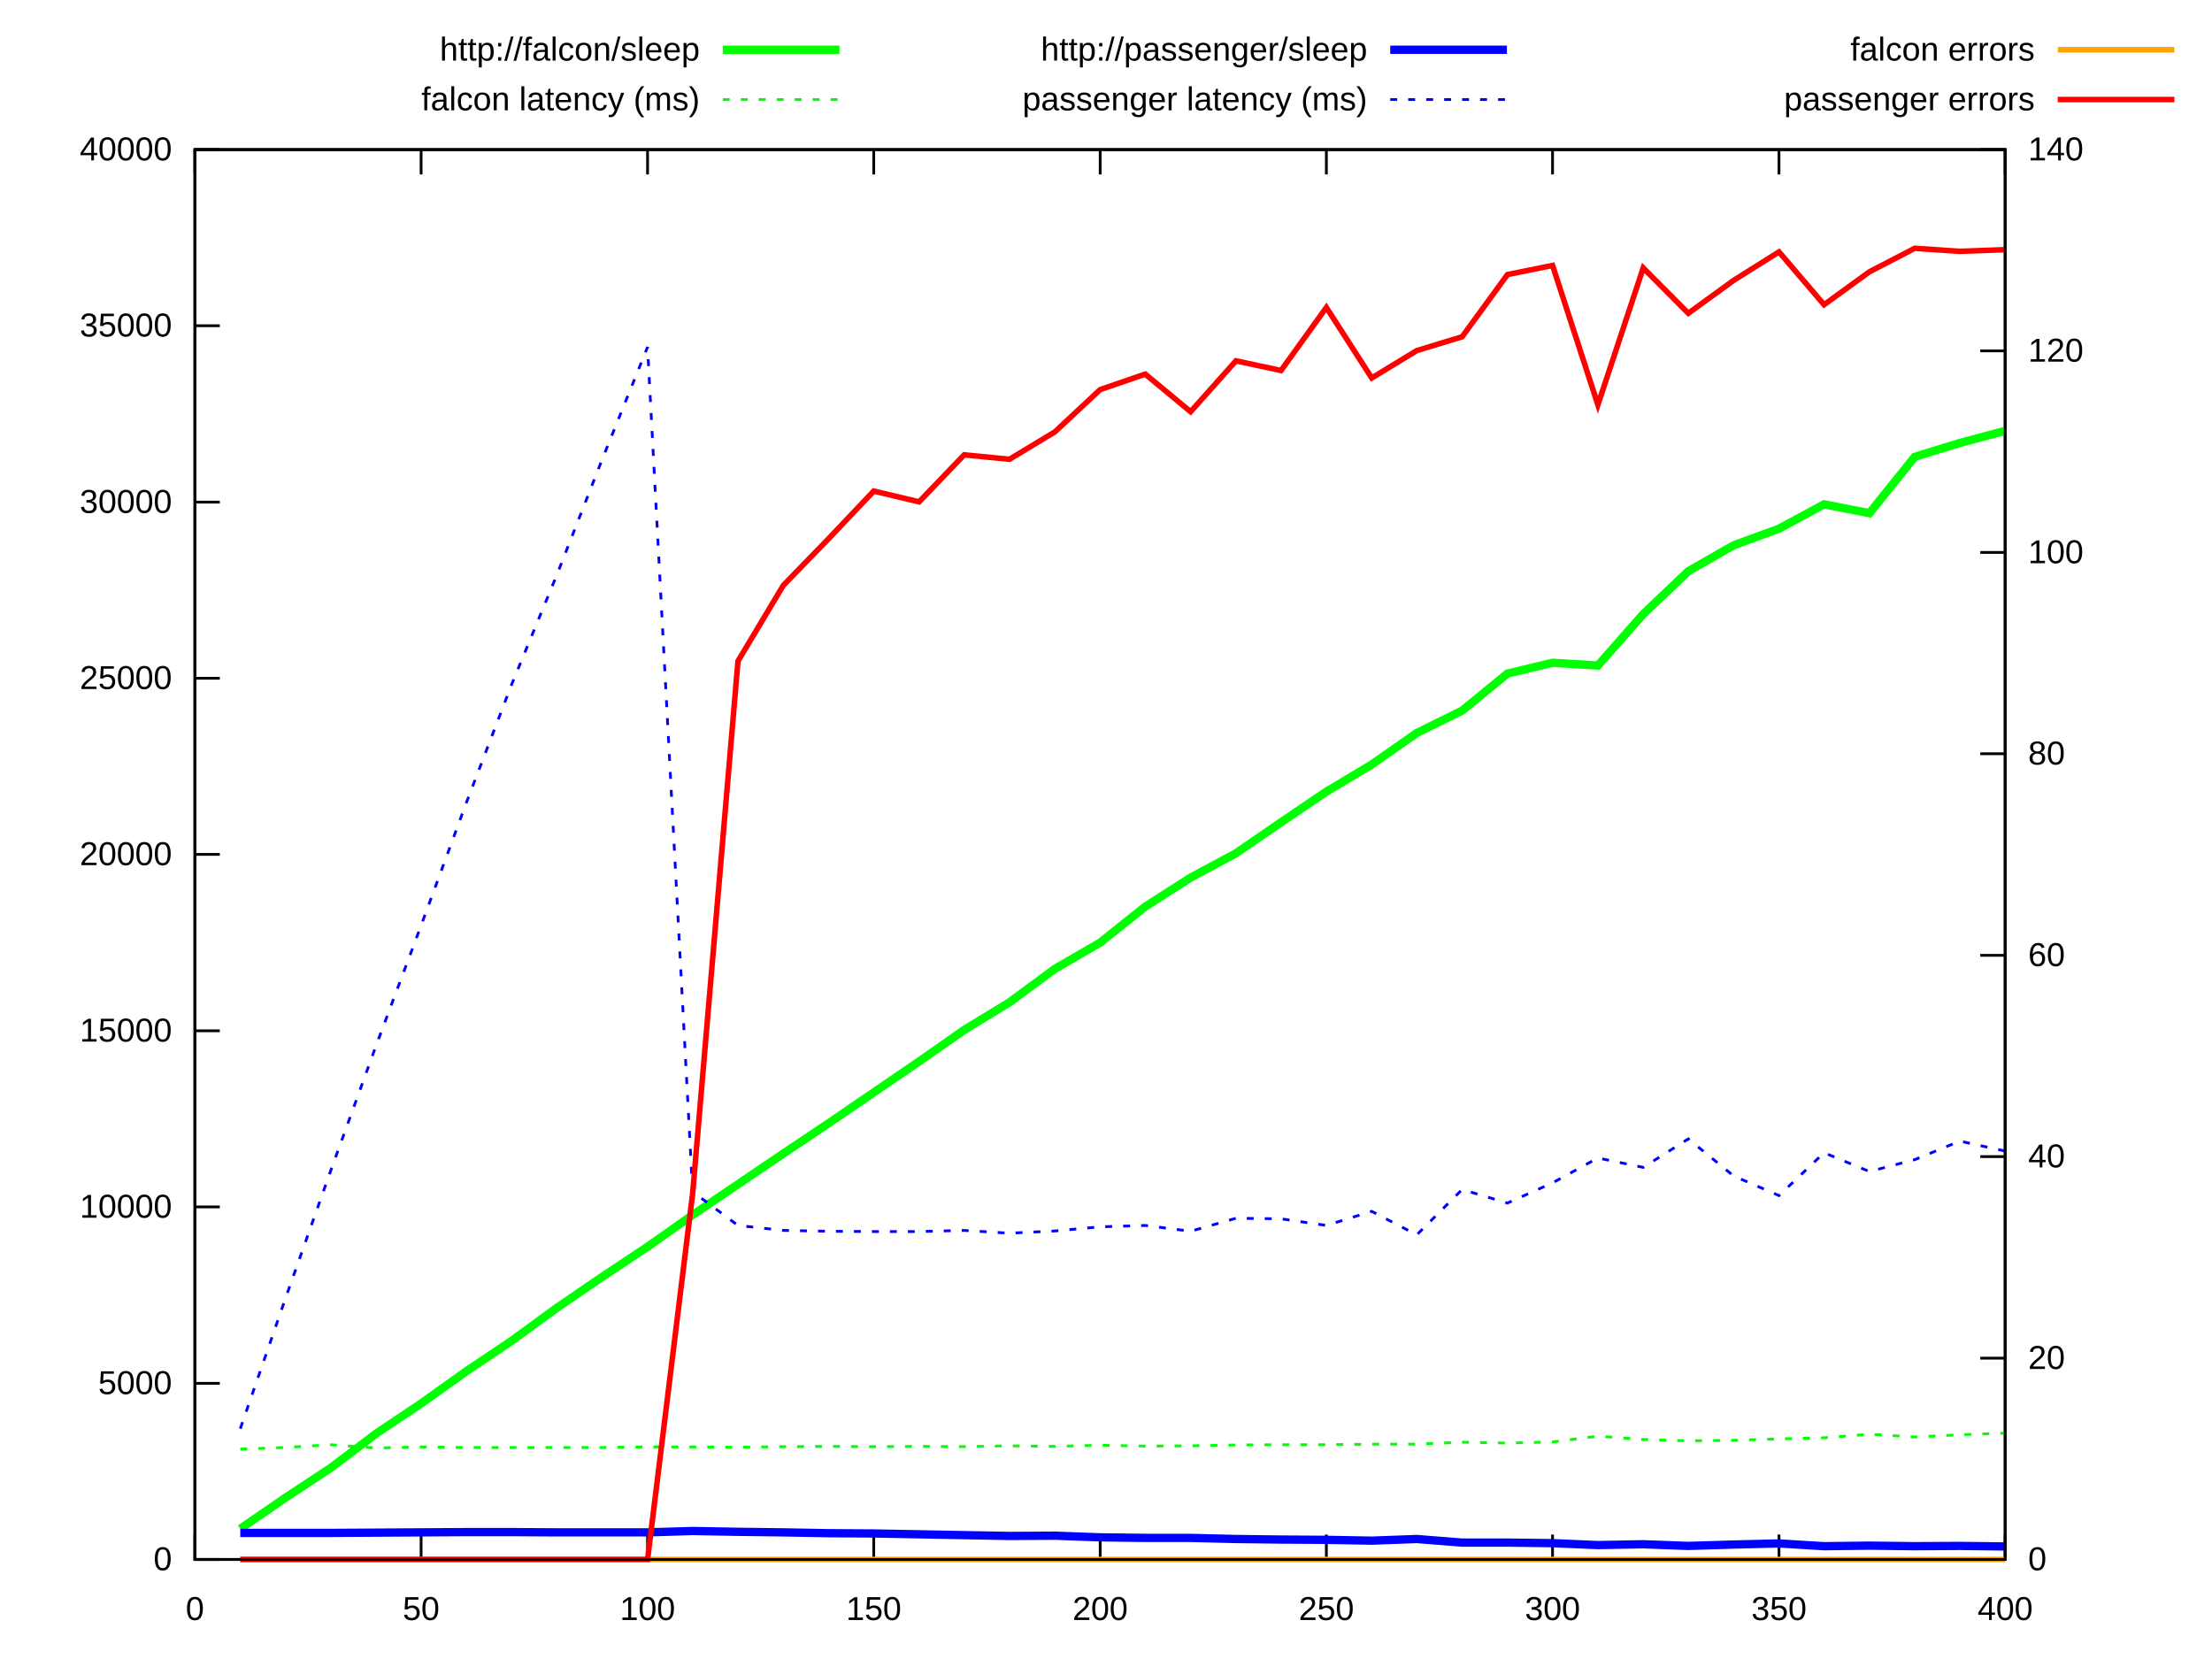
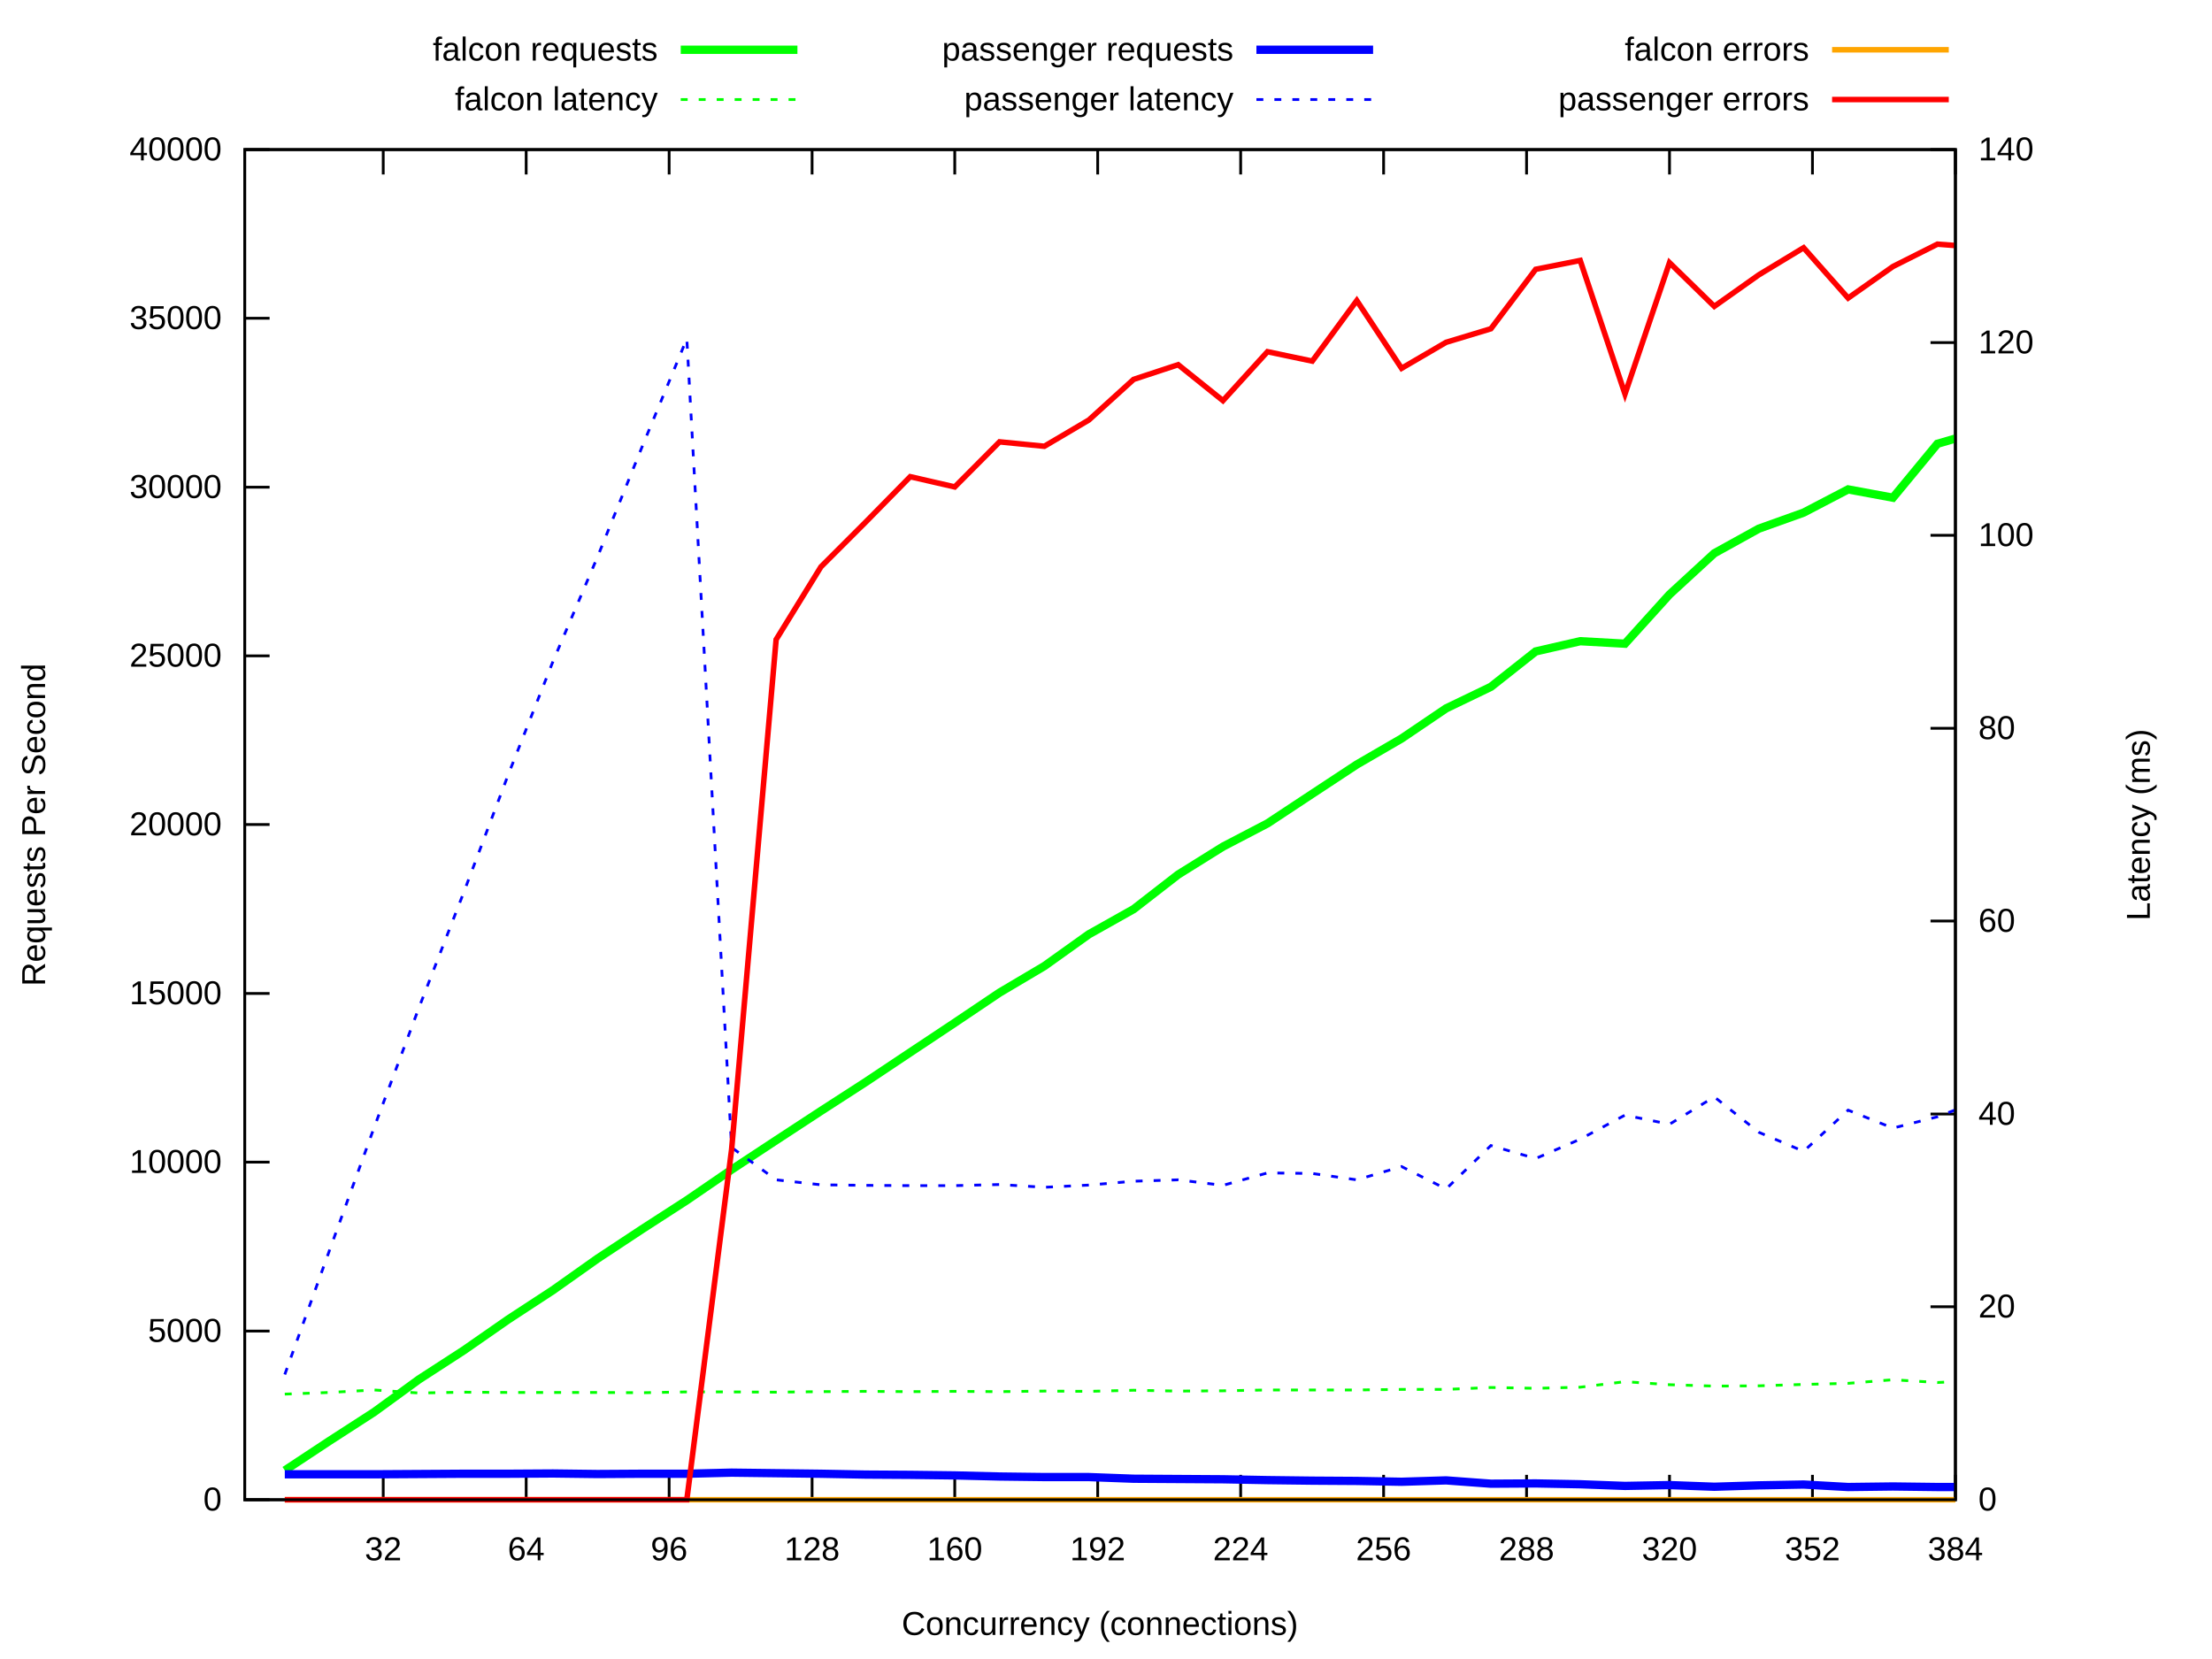
<svg xmlns="http://www.w3.org/2000/svg" xmlns:xlink="http://www.w3.org/1999/xlink" width="800" height="600" viewBox="0 0 800 600">
  <g id="gnuplot_canvas">
    <rect x="0" y="0" width="800" height="600" fill="none" />
    <defs>
      <circle id="gpDot" r="0.5" stroke-width="0.5" stroke="currentColor" />
      <path id="gpPt0" stroke-width="0.222" stroke="currentColor" d="M-1,0 h2 M0,-1 v2" />
      <path id="gpPt1" stroke-width="0.222" stroke="currentColor" d="M-1,-1 L1,1 M1,-1 L-1,1" />
      <path id="gpPt2" stroke-width="0.222" stroke="currentColor" d="M-1,0 L1,0 M0,-1 L0,1 M-1,-1 L1,1 M-1,1 L1,-1" />
      <rect id="gpPt3" stroke-width="0.222" stroke="currentColor" x="-1" y="-1" width="2" height="2" />
      <rect id="gpPt4" stroke-width="0.222" stroke="currentColor" fill="currentColor" x="-1" y="-1" width="2" height="2" />
      <circle id="gpPt5" stroke-width="0.222" stroke="currentColor" cx="0" cy="0" r="1" />
      <use xlink:href="#gpPt5" id="gpPt6" fill="currentColor" stroke="none" />
      <path id="gpPt7" stroke-width="0.222" stroke="currentColor" d="M0,-1.33 L-1.33,0.67 L1.33,0.67 z" />
      <use xlink:href="#gpPt7" id="gpPt8" fill="currentColor" stroke="none" />
      <use xlink:href="#gpPt7" id="gpPt9" stroke="currentColor" transform="rotate(180)" />
      <use xlink:href="#gpPt9" id="gpPt10" fill="currentColor" stroke="none" />
      <use xlink:href="#gpPt3" id="gpPt11" stroke="currentColor" transform="rotate(45)" />
      <use xlink:href="#gpPt11" id="gpPt12" fill="currentColor" stroke="none" />
      <path id="gpPt13" stroke-width="0.222" stroke="currentColor" d="M0,1.330 L1.265,0.411 L0.782,-1.067 L-0.782,-1.076 L-1.265,0.411 z" />
      <use xlink:href="#gpPt13" id="gpPt14" fill="currentColor" stroke="none" />
      <filter id="textbox" filterUnits="objectBoundingBox" x="0" y="0" height="1" width="1">
        <feFlood flood-color="white" flood-opacity="1" result="bgnd" />
        <feComposite in="SourceGraphic" in2="bgnd" operator="atop" />
      </filter>
      <filter id="greybox" filterUnits="objectBoundingBox" x="0" y="0" height="1" width="1">
        <feFlood flood-color="lightgrey" flood-opacity="1" result="grey" />
        <feComposite in="SourceGraphic" in2="grey" operator="atop" />
      </filter>
    </defs>
    <g fill="none" color="white" stroke="currentColor" stroke-width="1.00" stroke-linecap="butt" stroke-linejoin="miter">
</g>
    <g fill="none" color="black" stroke="currentColor" stroke-width="1.00" stroke-linecap="butt" stroke-linejoin="miter">
-       <path stroke="black" d="M70.5,564.0 L79.5,564.0  " />
-       <g transform="translate(62.2,567.9)" stroke="none" fill="black" font-family="Arial" font-size="12.00" text-anchor="end">
+       <path stroke="black" d="M88.5,542.4 L97.5,542.4  " />
+       <g transform="translate(80.2,546.3)" stroke="none" fill="black" font-family="Arial" font-size="12.00" text-anchor="end">
        <text>
          <tspan font-family="Arial"> 0</tspan>
        </text>
      </g>
    </g>
    <g fill="none" color="black" stroke="currentColor" stroke-width="1.00" stroke-linecap="butt" stroke-linejoin="miter">
-       <path stroke="black" d="M70.5,500.3 L79.5,500.3  " />
-       <g transform="translate(62.2,504.2)" stroke="none" fill="black" font-family="Arial" font-size="12.00" text-anchor="end">
+       <path stroke="black" d="M88.5,481.4 L97.5,481.4  " />
+       <g transform="translate(80.2,485.3)" stroke="none" fill="black" font-family="Arial" font-size="12.00" text-anchor="end">
        <text>
          <tspan font-family="Arial"> 5000</tspan>
        </text>
      </g>
    </g>
    <g fill="none" color="black" stroke="currentColor" stroke-width="1.00" stroke-linecap="butt" stroke-linejoin="miter">
-       <path stroke="black" d="M70.5,436.5 L79.5,436.5  " />
-       <g transform="translate(62.2,440.4)" stroke="none" fill="black" font-family="Arial" font-size="12.00" text-anchor="end">
+       <path stroke="black" d="M88.5,420.3 L97.5,420.3  " />
+       <g transform="translate(80.2,424.2)" stroke="none" fill="black" font-family="Arial" font-size="12.00" text-anchor="end">
        <text>
          <tspan font-family="Arial"> 10000</tspan>
        </text>
      </g>
    </g>
    <g fill="none" color="black" stroke="currentColor" stroke-width="1.00" stroke-linecap="butt" stroke-linejoin="miter">
-       <path stroke="black" d="M70.5,372.8 L79.5,372.8  " />
-       <g transform="translate(62.2,376.7)" stroke="none" fill="black" font-family="Arial" font-size="12.00" text-anchor="end">
+       <path stroke="black" d="M88.5,359.3 L97.5,359.3  " />
+       <g transform="translate(80.2,363.2)" stroke="none" fill="black" font-family="Arial" font-size="12.00" text-anchor="end">
        <text>
          <tspan font-family="Arial"> 15000</tspan>
        </text>
      </g>
    </g>
    <g fill="none" color="black" stroke="currentColor" stroke-width="1.00" stroke-linecap="butt" stroke-linejoin="miter">
-       <path stroke="black" d="M70.5,309.0 L79.5,309.0  " />
-       <g transform="translate(62.2,312.9)" stroke="none" fill="black" font-family="Arial" font-size="12.00" text-anchor="end">
+       <path stroke="black" d="M88.5,298.2 L97.5,298.2  " />
+       <g transform="translate(80.2,302.1)" stroke="none" fill="black" font-family="Arial" font-size="12.00" text-anchor="end">
        <text>
          <tspan font-family="Arial"> 20000</tspan>
        </text>
      </g>
    </g>
    <g fill="none" color="black" stroke="currentColor" stroke-width="1.00" stroke-linecap="butt" stroke-linejoin="miter">
-       <path stroke="black" d="M70.5,245.3 L79.5,245.3  " />
-       <g transform="translate(62.2,249.2)" stroke="none" fill="black" font-family="Arial" font-size="12.00" text-anchor="end">
+       <path stroke="black" d="M88.5,237.2 L97.5,237.2  " />
+       <g transform="translate(80.2,241.1)" stroke="none" fill="black" font-family="Arial" font-size="12.00" text-anchor="end">
        <text>
          <tspan font-family="Arial"> 25000</tspan>
        </text>
      </g>
    </g>
    <g fill="none" color="black" stroke="currentColor" stroke-width="1.00" stroke-linecap="butt" stroke-linejoin="miter">
-       <path stroke="black" d="M70.5,181.6 L79.5,181.6  " />
-       <g transform="translate(62.2,185.5)" stroke="none" fill="black" font-family="Arial" font-size="12.00" text-anchor="end">
+       <path stroke="black" d="M88.5,176.2 L97.5,176.2  " />
+       <g transform="translate(80.2,180.1)" stroke="none" fill="black" font-family="Arial" font-size="12.00" text-anchor="end">
        <text>
          <tspan font-family="Arial"> 30000</tspan>
        </text>
      </g>
    </g>
    <g fill="none" color="black" stroke="currentColor" stroke-width="1.00" stroke-linecap="butt" stroke-linejoin="miter">
-       <path stroke="black" d="M70.5,117.8 L79.5,117.8  " />
-       <g transform="translate(62.2,121.7)" stroke="none" fill="black" font-family="Arial" font-size="12.00" text-anchor="end">
+       <path stroke="black" d="M88.5,115.1 L97.5,115.1  " />
+       <g transform="translate(80.2,119.0)" stroke="none" fill="black" font-family="Arial" font-size="12.00" text-anchor="end">
        <text>
          <tspan font-family="Arial"> 35000</tspan>
        </text>
      </g>
    </g>
    <g fill="none" color="black" stroke="currentColor" stroke-width="1.00" stroke-linecap="butt" stroke-linejoin="miter">
-       <path stroke="black" d="M70.5,54.1 L79.5,54.1  " />
-       <g transform="translate(62.2,58.0)" stroke="none" fill="black" font-family="Arial" font-size="12.00" text-anchor="end">
+       <path stroke="black" d="M88.5,54.1 L97.5,54.1  " />
+       <g transform="translate(80.2,58.0)" stroke="none" fill="black" font-family="Arial" font-size="12.00" text-anchor="end">
        <text>
          <tspan font-family="Arial"> 40000</tspan>
        </text>
      </g>
    </g>
    <g fill="none" color="black" stroke="currentColor" stroke-width="1.00" stroke-linecap="butt" stroke-linejoin="miter">
-       <path stroke="black" d="M70.5,564.0 L70.5,555.0 M70.5,54.1 L70.5,63.1  " />
-       <g transform="translate(70.5,585.9)" stroke="none" fill="black" font-family="Arial" font-size="12.00" text-anchor="middle">
+       <path stroke="black" d="M138.6,542.4 L138.6,533.4 M138.6,54.1 L138.6,63.1  " />
+       <g transform="translate(138.6,564.3)" stroke="none" fill="black" font-family="Arial" font-size="12.00" text-anchor="middle">
+         <text>
+           <tspan font-family="Arial"> 32</tspan>
+         </text>
+       </g>
+     </g>
+     <g fill="none" color="black" stroke="currentColor" stroke-width="1.00" stroke-linecap="butt" stroke-linejoin="miter">
+       <path stroke="black" d="M190.3,542.4 L190.3,533.4 M190.3,54.1 L190.3,63.1  " />
+       <g transform="translate(190.3,564.3)" stroke="none" fill="black" font-family="Arial" font-size="12.00" text-anchor="middle">
+         <text>
+           <tspan font-family="Arial"> 64</tspan>
+         </text>
+       </g>
+     </g>
+     <g fill="none" color="black" stroke="currentColor" stroke-width="1.00" stroke-linecap="butt" stroke-linejoin="miter">
+       <path stroke="black" d="M242.0,542.4 L242.0,533.4 M242.0,54.1 L242.0,63.1  " />
+       <g transform="translate(242.0,564.3)" stroke="none" fill="black" font-family="Arial" font-size="12.00" text-anchor="middle">
+         <text>
+           <tspan font-family="Arial"> 96</tspan>
+         </text>
+       </g>
+     </g>
+     <g fill="none" color="black" stroke="currentColor" stroke-width="1.00" stroke-linecap="butt" stroke-linejoin="miter">
+       <path stroke="black" d="M293.7,542.4 L293.7,533.4 M293.7,54.1 L293.7,63.1  " />
+       <g transform="translate(293.7,564.3)" stroke="none" fill="black" font-family="Arial" font-size="12.00" text-anchor="middle">
+         <text>
+           <tspan font-family="Arial"> 128</tspan>
+         </text>
+       </g>
+     </g>
+     <g fill="none" color="black" stroke="currentColor" stroke-width="1.00" stroke-linecap="butt" stroke-linejoin="miter">
+       <path stroke="black" d="M345.3,542.4 L345.3,533.4 M345.3,54.1 L345.3,63.1  " />
+       <g transform="translate(345.3,564.3)" stroke="none" fill="black" font-family="Arial" font-size="12.00" text-anchor="middle">
+         <text>
+           <tspan font-family="Arial"> 160</tspan>
+         </text>
+       </g>
+     </g>
+     <g fill="none" color="black" stroke="currentColor" stroke-width="1.00" stroke-linecap="butt" stroke-linejoin="miter">
+       <path stroke="black" d="M397.0,542.4 L397.0,533.4 M397.0,54.1 L397.0,63.1  " />
+       <g transform="translate(397.0,564.3)" stroke="none" fill="black" font-family="Arial" font-size="12.00" text-anchor="middle">
+         <text>
+           <tspan font-family="Arial"> 192</tspan>
+         </text>
+       </g>
+     </g>
+     <g fill="none" color="black" stroke="currentColor" stroke-width="1.00" stroke-linecap="butt" stroke-linejoin="miter">
+       <path stroke="black" d="M448.7,542.4 L448.7,533.4 M448.7,54.1 L448.7,63.1  " />
+       <g transform="translate(448.7,564.3)" stroke="none" fill="black" font-family="Arial" font-size="12.00" text-anchor="middle">
+         <text>
+           <tspan font-family="Arial"> 224</tspan>
+         </text>
+       </g>
+     </g>
+     <g fill="none" color="black" stroke="currentColor" stroke-width="1.00" stroke-linecap="butt" stroke-linejoin="miter">
+       <path stroke="black" d="M500.4,542.4 L500.4,533.4 M500.4,54.1 L500.4,63.1  " />
+       <g transform="translate(500.4,564.3)" stroke="none" fill="black" font-family="Arial" font-size="12.00" text-anchor="middle">
+         <text>
+           <tspan font-family="Arial"> 256</tspan>
+         </text>
+       </g>
+     </g>
+     <g fill="none" color="black" stroke="currentColor" stroke-width="1.00" stroke-linecap="butt" stroke-linejoin="miter">
+       <path stroke="black" d="M552.1,542.4 L552.1,533.4 M552.1,54.1 L552.1,63.1  " />
+       <g transform="translate(552.1,564.3)" stroke="none" fill="black" font-family="Arial" font-size="12.00" text-anchor="middle">
+         <text>
+           <tspan font-family="Arial"> 288</tspan>
+         </text>
+       </g>
+     </g>
+     <g fill="none" color="black" stroke="currentColor" stroke-width="1.00" stroke-linecap="butt" stroke-linejoin="miter">
+       <path stroke="black" d="M603.8,542.4 L603.8,533.4 M603.8,54.1 L603.8,63.1  " />
+       <g transform="translate(603.8,564.3)" stroke="none" fill="black" font-family="Arial" font-size="12.00" text-anchor="middle">
+         <text>
+           <tspan font-family="Arial"> 320</tspan>
+         </text>
+       </g>
+     </g>
+     <g fill="none" color="black" stroke="currentColor" stroke-width="1.00" stroke-linecap="butt" stroke-linejoin="miter">
+       <path stroke="black" d="M655.5,542.4 L655.5,533.4 M655.5,54.1 L655.5,63.1  " />
+       <g transform="translate(655.5,564.3)" stroke="none" fill="black" font-family="Arial" font-size="12.00" text-anchor="middle">
+         <text>
+           <tspan font-family="Arial"> 352</tspan>
+         </text>
+       </g>
+     </g>
+     <g fill="none" color="black" stroke="currentColor" stroke-width="1.00" stroke-linecap="butt" stroke-linejoin="miter">
+       <path stroke="black" d="M707.2,542.4 L707.2,533.4 M707.2,54.1 L707.2,63.1  " />
+       <g transform="translate(707.2,564.3)" stroke="none" fill="black" font-family="Arial" font-size="12.00" text-anchor="middle">
+         <text>
+           <tspan font-family="Arial"> 384</tspan>
+         </text>
+       </g>
+     </g>
+     <g fill="none" color="black" stroke="currentColor" stroke-width="1.00" stroke-linecap="butt" stroke-linejoin="miter">
+       <path stroke="black" d="M707.2,542.4 L698.2,542.4  " />
+       <g transform="translate(715.5,546.3)" stroke="none" fill="black" font-family="Arial" font-size="12.00" text-anchor="start">
        <text>
          <tspan font-family="Arial"> 0</tspan>
        </text>
      </g>
    </g>
    <g fill="none" color="black" stroke="currentColor" stroke-width="1.00" stroke-linecap="butt" stroke-linejoin="miter">
-       <path stroke="black" d="M152.3,564.0 L152.3,555.0 M152.3,54.1 L152.3,63.1  " />
-       <g transform="translate(152.3,585.9)" stroke="none" fill="black" font-family="Arial" font-size="12.00" text-anchor="middle">
-         <text>
-           <tspan font-family="Arial"> 50</tspan>
-         </text>
-       </g>
-     </g>
-     <g fill="none" color="black" stroke="currentColor" stroke-width="1.00" stroke-linecap="butt" stroke-linejoin="miter">
-       <path stroke="black" d="M234.2,564.0 L234.2,555.0 M234.2,54.1 L234.2,63.1  " />
-       <g transform="translate(234.2,585.9)" stroke="none" fill="black" font-family="Arial" font-size="12.00" text-anchor="middle">
+       <path stroke="black" d="M707.2,472.6 L698.2,472.6  " />
+       <g transform="translate(715.5,476.5)" stroke="none" fill="black" font-family="Arial" font-size="12.00" text-anchor="start">
+         <text>
+           <tspan font-family="Arial"> 20</tspan>
+         </text>
+       </g>
+     </g>
+     <g fill="none" color="black" stroke="currentColor" stroke-width="1.00" stroke-linecap="butt" stroke-linejoin="miter">
+       <path stroke="black" d="M707.2,402.9 L698.2,402.9  " />
+       <g transform="translate(715.5,406.8)" stroke="none" fill="black" font-family="Arial" font-size="12.00" text-anchor="start">
+         <text>
+           <tspan font-family="Arial"> 40</tspan>
+         </text>
+       </g>
+     </g>
+     <g fill="none" color="black" stroke="currentColor" stroke-width="1.00" stroke-linecap="butt" stroke-linejoin="miter">
+       <path stroke="black" d="M707.2,333.1 L698.2,333.1  " />
+       <g transform="translate(715.5,337.0)" stroke="none" fill="black" font-family="Arial" font-size="12.00" text-anchor="start">
+         <text>
+           <tspan font-family="Arial"> 60</tspan>
+         </text>
+       </g>
+     </g>
+     <g fill="none" color="black" stroke="currentColor" stroke-width="1.00" stroke-linecap="butt" stroke-linejoin="miter">
+       <path stroke="black" d="M707.2,263.4 L698.2,263.4  " />
+       <g transform="translate(715.5,267.3)" stroke="none" fill="black" font-family="Arial" font-size="12.00" text-anchor="start">
+         <text>
+           <tspan font-family="Arial"> 80</tspan>
+         </text>
+       </g>
+     </g>
+     <g fill="none" color="black" stroke="currentColor" stroke-width="1.00" stroke-linecap="butt" stroke-linejoin="miter">
+       <path stroke="black" d="M707.2,193.6 L698.2,193.6  " />
+       <g transform="translate(715.5,197.5)" stroke="none" fill="black" font-family="Arial" font-size="12.00" text-anchor="start">
        <text>
          <tspan font-family="Arial"> 100</tspan>
        </text>
      </g>
    </g>
    <g fill="none" color="black" stroke="currentColor" stroke-width="1.00" stroke-linecap="butt" stroke-linejoin="miter">
-       <path stroke="black" d="M316.0,564.0 L316.0,555.0 M316.0,54.1 L316.0,63.1  " />
-       <g transform="translate(316.0,585.9)" stroke="none" fill="black" font-family="Arial" font-size="12.00" text-anchor="middle">
-         <text>
-           <tspan font-family="Arial"> 150</tspan>
-         </text>
-       </g>
-     </g>
-     <g fill="none" color="black" stroke="currentColor" stroke-width="1.00" stroke-linecap="butt" stroke-linejoin="miter">
-       <path stroke="black" d="M397.9,564.0 L397.9,555.0 M397.9,54.1 L397.9,63.1  " />
-       <g transform="translate(397.9,585.9)" stroke="none" fill="black" font-family="Arial" font-size="12.00" text-anchor="middle">
-         <text>
-           <tspan font-family="Arial"> 200</tspan>
-         </text>
-       </g>
-     </g>
-     <g fill="none" color="black" stroke="currentColor" stroke-width="1.00" stroke-linecap="butt" stroke-linejoin="miter">
-       <path stroke="black" d="M479.7,564.0 L479.7,555.0 M479.7,54.1 L479.7,63.1  " />
-       <g transform="translate(479.7,585.9)" stroke="none" fill="black" font-family="Arial" font-size="12.00" text-anchor="middle">
-         <text>
-           <tspan font-family="Arial"> 250</tspan>
-         </text>
-       </g>
-     </g>
-     <g fill="none" color="black" stroke="currentColor" stroke-width="1.00" stroke-linecap="butt" stroke-linejoin="miter">
-       <path stroke="black" d="M561.5,564.0 L561.5,555.0 M561.5,54.1 L561.5,63.1  " />
-       <g transform="translate(561.5,585.9)" stroke="none" fill="black" font-family="Arial" font-size="12.00" text-anchor="middle">
-         <text>
-           <tspan font-family="Arial"> 300</tspan>
-         </text>
-       </g>
-     </g>
-     <g fill="none" color="black" stroke="currentColor" stroke-width="1.00" stroke-linecap="butt" stroke-linejoin="miter">
-       <path stroke="black" d="M643.4,564.0 L643.4,555.0 M643.4,54.1 L643.4,63.1  " />
-       <g transform="translate(643.4,585.9)" stroke="none" fill="black" font-family="Arial" font-size="12.00" text-anchor="middle">
-         <text>
-           <tspan font-family="Arial"> 350</tspan>
-         </text>
-       </g>
-     </g>
-     <g fill="none" color="black" stroke="currentColor" stroke-width="1.00" stroke-linecap="butt" stroke-linejoin="miter">
-       <path stroke="black" d="M725.2,564.0 L725.2,555.0 M725.2,54.1 L725.2,63.1  " />
-       <g transform="translate(725.2,585.9)" stroke="none" fill="black" font-family="Arial" font-size="12.00" text-anchor="middle">
-         <text>
-           <tspan font-family="Arial"> 400</tspan>
-         </text>
-       </g>
-     </g>
-     <g fill="none" color="black" stroke="currentColor" stroke-width="1.00" stroke-linecap="butt" stroke-linejoin="miter">
-       <path stroke="black" d="M725.2,564.0 L716.2,564.0  " />
-       <g transform="translate(733.5,567.9)" stroke="none" fill="black" font-family="Arial" font-size="12.00" text-anchor="start">
-         <text>
-           <tspan font-family="Arial"> 0</tspan>
-         </text>
-       </g>
-     </g>
-     <g fill="none" color="black" stroke="currentColor" stroke-width="1.00" stroke-linecap="butt" stroke-linejoin="miter">
-       <path stroke="black" d="M725.2,491.2 L716.2,491.2  " />
-       <g transform="translate(733.5,495.1)" stroke="none" fill="black" font-family="Arial" font-size="12.00" text-anchor="start">
-         <text>
-           <tspan font-family="Arial"> 20</tspan>
-         </text>
-       </g>
-     </g>
-     <g fill="none" color="black" stroke="currentColor" stroke-width="1.00" stroke-linecap="butt" stroke-linejoin="miter">
-       <path stroke="black" d="M725.2,418.3 L716.2,418.3  " />
-       <g transform="translate(733.5,422.2)" stroke="none" fill="black" font-family="Arial" font-size="12.00" text-anchor="start">
-         <text>
-           <tspan font-family="Arial"> 40</tspan>
-         </text>
-       </g>
-     </g>
-     <g fill="none" color="black" stroke="currentColor" stroke-width="1.00" stroke-linecap="butt" stroke-linejoin="miter">
-       <path stroke="black" d="M725.2,345.5 L716.2,345.5  " />
-       <g transform="translate(733.5,349.4)" stroke="none" fill="black" font-family="Arial" font-size="12.00" text-anchor="start">
-         <text>
-           <tspan font-family="Arial"> 60</tspan>
-         </text>
-       </g>
-     </g>
-     <g fill="none" color="black" stroke="currentColor" stroke-width="1.00" stroke-linecap="butt" stroke-linejoin="miter">
-       <path stroke="black" d="M725.2,272.6 L716.2,272.6  " />
-       <g transform="translate(733.5,276.5)" stroke="none" fill="black" font-family="Arial" font-size="12.00" text-anchor="start">
-         <text>
-           <tspan font-family="Arial"> 80</tspan>
-         </text>
-       </g>
-     </g>
-     <g fill="none" color="black" stroke="currentColor" stroke-width="1.00" stroke-linecap="butt" stroke-linejoin="miter">
-       <path stroke="black" d="M725.2,199.8 L716.2,199.8  " />
-       <g transform="translate(733.5,203.7)" stroke="none" fill="black" font-family="Arial" font-size="12.00" text-anchor="start">
-         <text>
-           <tspan font-family="Arial"> 100</tspan>
-         </text>
-       </g>
-     </g>
-     <g fill="none" color="black" stroke="currentColor" stroke-width="1.00" stroke-linecap="butt" stroke-linejoin="miter">
-       <path stroke="black" d="M725.2,126.9 L716.2,126.9  " />
-       <g transform="translate(733.5,130.8)" stroke="none" fill="black" font-family="Arial" font-size="12.00" text-anchor="start">
+       <path stroke="black" d="M707.2,123.9 L698.2,123.9  " />
+       <g transform="translate(715.5,127.8)" stroke="none" fill="black" font-family="Arial" font-size="12.00" text-anchor="start">
        <text>
          <tspan font-family="Arial"> 120</tspan>
        </text>
      </g>
    </g>
    <g fill="none" color="black" stroke="currentColor" stroke-width="1.00" stroke-linecap="butt" stroke-linejoin="miter">
-       <path stroke="black" d="M725.2,54.1 L716.2,54.1  " />
-       <g transform="translate(733.5,58.0)" stroke="none" fill="black" font-family="Arial" font-size="12.00" text-anchor="start">
+       <path stroke="black" d="M707.2,54.1 L698.2,54.1  " />
+       <g transform="translate(715.5,58.0)" stroke="none" fill="black" font-family="Arial" font-size="12.00" text-anchor="start">
        <text>
          <tspan font-family="Arial"> 140</tspan>
        </text>
      </g>
    </g>
    <g fill="none" color="black" stroke="currentColor" stroke-width="1.00" stroke-linecap="butt" stroke-linejoin="miter">
</g>
    <g fill="none" color="black" stroke="currentColor" stroke-width="1.00" stroke-linecap="butt" stroke-linejoin="miter">
-       <path stroke="black" d="M70.5,54.1 L70.5,564.0 L725.2,564.0 L725.2,54.1 L70.5,54.1 Z  " />
+       <path stroke="black" d="M88.5,54.1 L88.5,542.4 L707.2,542.4 L707.2,54.1 L88.5,54.1 Z  " />
+     </g>
+     <g fill="none" color="black" stroke="currentColor" stroke-width="1.00" stroke-linecap="butt" stroke-linejoin="miter">
+       <g transform="translate(16.3,298.3) rotate(270)" stroke="none" fill="black" font-family="Arial" font-size="12.00" text-anchor="middle">
+         <text>
+           <tspan font-family="Arial">Requests Per Second</tspan>
+         </text>
+       </g>
+     </g>
+     <g fill="none" color="black" stroke="currentColor" stroke-width="1.00" stroke-linecap="butt" stroke-linejoin="miter">
+       <g transform="translate(777.5,298.3) rotate(270)" stroke="none" fill="black" font-family="Arial" font-size="12.00" text-anchor="middle">
+         <text>
+           <tspan font-family="Arial">Latency (ms)</tspan>
+         </text>
+       </g>
+     </g>
+     <g fill="none" color="black" stroke="currentColor" stroke-width="1.00" stroke-linecap="butt" stroke-linejoin="miter">
+       <g transform="translate(397.8,591.3)" stroke="none" fill="black" font-family="Arial" font-size="12.00" text-anchor="middle">
+         <text>
+           <tspan font-family="Arial">Concurrency (connections)</tspan>
+         </text>
+       </g>
    </g>
    <g fill="none" color="black" stroke="currentColor" stroke-width="1.00" stroke-linecap="butt" stroke-linejoin="miter">
</g>
    <g id="gnuplot_plot_1">
-       <g fill="none" color="white" stroke="black" stroke-width="3.00" stroke-linecap="butt" stroke-linejoin="miter">
+       <g fill="none" color="white" stroke="currentColor" stroke-width="3.00" stroke-linecap="butt" stroke-linejoin="miter">
</g>
      <g fill="none" color="black" stroke="currentColor" stroke-width="3.00" stroke-linecap="butt" stroke-linejoin="miter">
-         <g transform="translate(253.1,21.9)" stroke="none" fill="black" font-family="Arial" font-size="12.00" text-anchor="end">
-           <text>
-             <tspan font-family="Arial">http://falcon/sleep</tspan>
+         <g transform="translate(237.9,21.9)" stroke="none" fill="black" font-family="Arial" font-size="12.00" text-anchor="end">
+           <text>
+             <tspan font-family="Arial">falcon requests</tspan>
          </text>
        </g>
      </g>
      <g fill="none" color="black" stroke="currentColor" stroke-width="3.00" stroke-linecap="butt" stroke-linejoin="miter">
-         <path stroke="rgb(  0, 255,   0)" d="M261.4,18.0 L303.6,18.0 M86.9,552.9 L103.2,541.7 L119.6,530.9 L136.0,518.5 L152.3,507.6 L168.7,495.9   L185.1,484.9 L201.4,473.0 L217.8,461.8 L234.2,450.9 L250.5,439.4 L266.9,428.3 L283.3,417.2 L299.6,406.3   L316.0,395.1 L332.4,383.9 L348.7,372.5 L365.1,362.5 L381.5,350.4 L397.9,340.9 L414.2,327.9 L430.6,317.4   L447.0,308.6 L463.3,297.4 L479.7,286.3 L496.1,276.5 L512.4,265.1 L528.8,257.0 L545.2,243.6 L561.5,239.7   L577.9,240.7 L594.3,222.1 L610.6,206.6 L627.0,197.2 L643.4,191.2 L659.7,182.4 L676.1,185.6 L692.5,165.2   L708.8,160.2 L725.2,155.8  " />
+         <path stroke="rgb(  0, 255,   0)" d="M246.2,18.0 L288.4,18.0 M103.0,531.8 L119.2,521.1 L135.3,510.7 L151.5,498.9 L167.7,488.4 L183.8,477.2   L200.0,466.6 L216.1,455.2 L232.3,444.5 L248.4,434.1 L264.6,423.0 L280.7,412.4 L296.9,401.8 L313.0,391.4   L329.2,380.6 L345.3,369.9 L361.5,359.0 L377.7,349.4 L393.8,337.9 L410.0,328.8 L426.1,316.3 L442.3,306.2   L458.4,297.8 L474.6,287.1 L490.7,276.5 L506.9,267.1 L523.0,256.2 L539.2,248.4 L555.4,235.6 L571.5,231.9   L587.7,232.8 L603.8,215.0 L620.0,200.1 L636.1,191.2 L652.3,185.4 L668.4,177.0 L684.6,180.0 L700.7,160.5   L707.2,158.6  " />
      </g>
    </g>
    <g id="gnuplot_plot_2">
      <g fill="none" color="white" stroke="rgb(  0, 255,   0)" stroke-width="1.00" stroke-linecap="butt" stroke-linejoin="miter">
</g>
      <g fill="none" color="black" stroke="currentColor" stroke-width="1.00" stroke-linecap="butt" stroke-linejoin="miter">
-         <g transform="translate(253.1,39.9)" stroke="none" fill="black" font-family="Arial" font-size="12.00" text-anchor="end">
-           <text>
-             <tspan font-family="Arial">falcon latency (ms)</tspan>
+         <g transform="translate(237.9,39.9)" stroke="none" fill="black" font-family="Arial" font-size="12.00" text-anchor="end">
+           <text>
+             <tspan font-family="Arial">falcon latency</tspan>
          </text>
        </g>
      </g>
      <g fill="none" color="black" stroke="currentColor" stroke-width="1.00" stroke-linecap="butt" stroke-linejoin="miter">
-         <path stroke="rgb(  0, 255,   0)" stroke-dasharray="2.5,4.0" d="M261.4,36.0 L303.6,36.0 M86.9,524.1 L103.2,523.5 L119.6,522.5 L136.0,523.7 L152.3,523.3 L168.7,523.5   L185.1,523.5 L201.4,523.5 L217.8,523.5 L234.2,523.3 L250.5,523.3 L266.9,523.4 L283.3,523.2 L299.6,523.1   L316.0,523.2 L332.4,523.1 L348.7,523.2 L365.1,522.9 L381.5,523.1 L397.9,522.7 L414.2,523.0 L430.6,522.9   L447.0,522.6 L463.3,522.5 L479.7,522.5 L496.1,522.3 L512.4,522.3 L528.8,521.6 L545.2,521.9 L561.5,521.5   L577.9,519.4 L594.3,520.6 L610.6,521.1 L627.0,520.9 L643.4,520.4 L659.7,520.0 L676.1,518.7 L692.5,519.7   L708.8,518.9 L725.2,518.3  " />
+         <path stroke="rgb(  0, 255,   0)" stroke-dasharray="2.5,4.0" d="M246.2,36.0 L288.4,36.0 M103.0,504.2 L119.2,503.6 L135.3,502.7 L151.5,503.8 L167.7,503.5 L183.8,503.6   L200.0,503.6 L216.1,503.6 L232.3,503.7 L248.4,503.4 L264.6,503.4 L280.7,503.5 L296.9,503.3 L313.0,503.2   L329.2,503.3 L345.3,503.2 L361.5,503.3 L377.7,503.1 L393.8,503.2 L410.0,502.8 L426.1,503.1 L442.3,503.0   L458.4,502.7 L474.6,502.7 L490.7,502.7 L506.9,502.5 L523.0,502.5 L539.2,501.8 L555.4,502.1 L571.5,501.7   L587.7,499.7 L603.8,500.8 L620.0,501.3 L636.1,501.2 L652.3,500.7 L668.4,500.3 L684.6,499.0 L700.7,500.0   L707.2,499.7  " />
      </g>
    </g>
    <g id="gnuplot_plot_3">
      <g fill="none" color="white" stroke="rgb(  0, 255,   0)" stroke-width="3.00" stroke-linecap="butt" stroke-linejoin="miter">
</g>
      <g fill="none" color="black" stroke="currentColor" stroke-width="3.00" stroke-linecap="butt" stroke-linejoin="miter">
-         <g transform="translate(494.5,21.9)" stroke="none" fill="black" font-family="Arial" font-size="12.00" text-anchor="end">
-           <text>
-             <tspan font-family="Arial">http://passenger/sleep</tspan>
+         <g transform="translate(446.1,21.9)" stroke="none" fill="black" font-family="Arial" font-size="12.00" text-anchor="end">
+           <text>
+             <tspan font-family="Arial">passenger requests</tspan>
          </text>
        </g>
      </g>
      <g fill="none" color="black" stroke="currentColor" stroke-width="3.00" stroke-linecap="butt" stroke-linejoin="miter">
-         <path stroke="rgb(  0,   0, 255)" d="M502.8,18.0 L545.0,18.0 M86.9,554.4 L103.2,554.4 L119.6,554.4 L136.0,554.3 L152.3,554.2 L168.7,554.1   L185.1,554.1 L201.4,554.2 L217.8,554.2 L234.2,554.2 L250.5,553.7 L266.9,554.0 L283.3,554.2 L299.6,554.5   L316.0,554.6 L332.4,554.9 L348.7,555.2 L365.1,555.5 L381.5,555.4 L397.9,556.0 L414.2,556.2 L430.6,556.2   L447.0,556.6 L463.3,556.8 L479.7,556.9 L496.1,557.2 L512.4,556.6 L528.8,557.9 L545.2,557.9 L561.5,558.1   L577.9,558.8 L594.3,558.5 L610.6,559.1 L627.0,558.6 L643.4,558.2 L659.7,559.2 L676.1,559.0 L692.5,559.2   L708.8,559.1 L725.2,559.3  " />
+         <path stroke="rgb(  0,   0, 255)" d="M454.4,18.0 L496.6,18.0 M103.0,533.2 L119.2,533.2 L135.3,533.2 L151.5,533.1 L167.7,533.0 L183.8,533.0   L200.0,532.9 L216.1,533.1 L232.3,533.0 L248.4,533.0 L264.6,532.6 L280.7,532.8 L296.9,533.0 L313.0,533.3   L329.2,533.4 L345.3,533.6 L361.5,534.0 L377.7,534.2 L393.8,534.2 L410.0,534.8 L426.1,534.9 L442.3,535.0   L458.4,535.3 L474.6,535.5 L490.7,535.6 L506.9,535.9 L523.0,535.4 L539.2,536.6 L555.4,536.5 L571.5,536.8   L587.7,537.4 L603.8,537.1 L620.0,537.7 L636.1,537.2 L652.3,536.9 L668.4,537.8 L684.6,537.6 L700.7,537.8   L707.2,537.8  " />
      </g>
    </g>
    <g id="gnuplot_plot_4">
      <g fill="none" color="white" stroke="rgb(  0,   0, 255)" stroke-width="1.00" stroke-linecap="butt" stroke-linejoin="miter">
</g>
      <g fill="none" color="black" stroke="currentColor" stroke-width="1.00" stroke-linecap="butt" stroke-linejoin="miter">
-         <g transform="translate(494.5,39.9)" stroke="none" fill="black" font-family="Arial" font-size="12.00" text-anchor="end">
-           <text>
-             <tspan font-family="Arial">passenger latency (ms)</tspan>
+         <g transform="translate(446.1,39.9)" stroke="none" fill="black" font-family="Arial" font-size="12.00" text-anchor="end">
+           <text>
+             <tspan font-family="Arial">passenger latency</tspan>
          </text>
        </g>
      </g>
      <g fill="none" color="black" stroke="currentColor" stroke-width="1.00" stroke-linecap="butt" stroke-linejoin="miter">
-         <path stroke="rgb(  0,   0, 255)" stroke-dasharray="2.5,4.0" d="M502.8,36.0 L545.0,36.0 M86.9,516.7 L103.2,469.7 L119.6,423.4 L136.0,378.2 L152.3,334.7 L168.7,290.2   L185.1,247.4 L201.4,207.9 L217.8,166.1 L234.2,125.5 L250.5,431.0 L266.9,443.2 L283.3,445.0 L299.6,445.3   L316.0,445.4 L332.4,445.4 L348.7,445.0 L365.1,446.0 L381.5,445.2 L397.9,443.7 L414.2,443.2 L430.6,445.3   L447.0,440.6 L463.3,440.8 L479.7,443.2 L496.1,438.1 L512.4,446.6 L528.8,430.2 L545.2,435.1 L561.5,427.8   L577.9,418.8 L594.3,422.2 L610.6,411.9 L627.0,425.3 L643.4,432.4 L659.7,416.9 L676.1,423.7 L692.5,419.4   L708.8,412.7 L725.2,416.3  " />
+         <path stroke="rgb(  0,   0, 255)" stroke-dasharray="2.5,4.0" d="M454.4,36.0 L496.6,36.0 M103.0,497.1 L119.2,452.1 L135.3,407.8 L151.5,364.5 L167.7,322.8 L183.8,280.2   L200.0,239.2 L216.1,201.4 L232.3,161.4 L248.4,122.5 L264.6,415.0 L280.7,426.7 L296.9,428.5 L313.0,428.7   L329.2,428.8 L345.3,428.8 L361.5,428.4 L377.7,429.4 L393.8,428.6 L410.0,427.2 L426.1,426.7 L442.3,428.7   L458.4,424.2 L474.6,424.4 L490.7,426.7 L506.9,421.9 L523.0,430.0 L539.2,414.3 L555.4,419.0 L571.5,412.0   L587.7,403.3 L603.8,406.6 L620.0,396.7 L636.1,409.5 L652.3,416.4 L668.4,401.5 L684.6,408.0 L700.7,403.9   L707.2,401.4  " />
      </g>
    </g>
    <g id="gnuplot_plot_5">
      <g fill="none" color="white" stroke="rgb(  0,   0, 255)" stroke-width="2.00" stroke-linecap="butt" stroke-linejoin="miter">
</g>
      <g fill="none" color="black" stroke="currentColor" stroke-width="2.00" stroke-linecap="butt" stroke-linejoin="miter">
-         <g transform="translate(735.9,21.9)" stroke="none" fill="black" font-family="Arial" font-size="12.00" text-anchor="end">
+         <g transform="translate(654.3,21.9)" stroke="none" fill="black" font-family="Arial" font-size="12.00" text-anchor="end">
          <text>
            <tspan font-family="Arial">falcon errors</tspan>
          </text>
        </g>
      </g>
      <g fill="none" color="black" stroke="currentColor" stroke-width="2.00" stroke-linecap="butt" stroke-linejoin="miter">
-         <path stroke="rgb(255, 165,   0)" d="M744.2,18.0 L786.4,18.0 M86.9,564.0 L103.2,564.0 L119.6,564.0 L136.0,564.0 L152.3,564.0 L168.7,564.0   L185.1,564.0 L201.4,564.0 L217.8,564.0 L234.2,564.0 L250.5,564.0 L266.9,564.0 L283.3,564.0 L299.6,564.0   L316.0,564.0 L332.4,564.0 L348.7,564.0 L365.1,564.0 L381.5,564.0 L397.9,564.0 L414.2,564.0 L430.6,564.0   L447.0,564.0 L463.3,564.0 L479.7,564.0 L496.1,564.0 L512.4,564.0 L528.8,564.0 L545.2,564.0 L561.5,564.0   L577.9,564.0 L594.3,564.0 L610.6,564.0 L627.0,564.0 L643.4,564.0 L659.7,564.0 L676.1,564.0 L692.5,564.0   L708.8,564.0 L725.2,564.0  " />
+         <path stroke="rgb(255, 165,   0)" d="M662.6,18.0 L704.8,18.0 M103.0,542.4 L119.2,542.4 L135.3,542.4 L151.5,542.4 L167.7,542.4 L183.8,542.4   L200.0,542.4 L216.1,542.4 L232.3,542.4 L248.4,542.4 L264.6,542.4 L280.7,542.4 L296.9,542.4 L313.0,542.4   L329.2,542.4 L345.3,542.4 L361.5,542.4 L377.7,542.4 L393.8,542.4 L410.0,542.4 L426.1,542.4 L442.3,542.4   L458.4,542.4 L474.6,542.4 L490.7,542.4 L506.9,542.4 L523.0,542.4 L539.2,542.4 L555.4,542.4 L571.5,542.4   L587.7,542.4 L603.8,542.4 L620.0,542.4 L636.1,542.4 L652.3,542.4 L668.4,542.4 L684.6,542.4 L700.7,542.4   L707.2,542.4  " />
      </g>
    </g>
    <g id="gnuplot_plot_6">
      <g fill="none" color="black" stroke="currentColor" stroke-width="2.00" stroke-linecap="butt" stroke-linejoin="miter">
-         <g transform="translate(735.9,39.9)" stroke="none" fill="black" font-family="Arial" font-size="12.00" text-anchor="end">
+         <g transform="translate(654.3,39.9)" stroke="none" fill="black" font-family="Arial" font-size="12.00" text-anchor="end">
          <text>
            <tspan font-family="Arial">passenger errors</tspan>
          </text>
        </g>
      </g>
      <g fill="none" color="black" stroke="currentColor" stroke-width="2.00" stroke-linecap="butt" stroke-linejoin="miter">
-         <path stroke="rgb(255,   0,   0)" d="M744.2,36.0 L786.4,36.0 M86.9,564.0 L103.2,564.0 L119.6,564.0 L136.0,564.0 L152.3,564.0 L168.7,564.0   L185.1,564.0 L201.4,564.0 L217.8,564.0 L234.2,564.0 L250.5,431.7 L266.9,239.1 L283.3,211.7 L299.6,194.9   L316.0,177.6 L332.4,181.5 L348.7,164.5 L365.1,166.1 L381.5,156.2 L397.9,140.9 L414.2,135.3 L430.6,148.9   L447.0,130.5 L463.3,134.0 L479.7,111.2 L496.1,136.7 L512.4,126.8 L528.8,121.8 L545.2,99.3 L561.5,96.0   L577.9,146.4 L594.3,96.9 L610.6,113.3 L627.0,101.4 L643.4,91.1 L659.7,110.2 L676.1,98.3 L692.5,89.8   L708.8,90.9 L725.2,90.3  " />
+         <path stroke="rgb(255,   0,   0)" d="M662.6,36.0 L704.8,36.0 M103.0,542.4 L119.2,542.4 L135.3,542.4 L151.5,542.4 L167.7,542.4 L183.8,542.4   L200.0,542.4 L216.1,542.4 L232.3,542.4 L248.4,542.4 L264.6,415.7 L280.7,231.3 L296.9,205.0 L313.0,188.9   L329.2,172.4 L345.3,176.1 L361.5,159.8 L377.7,161.4 L393.8,151.9 L410.0,137.2 L426.1,131.9 L442.3,144.9   L458.4,127.2 L474.6,130.6 L490.7,108.7 L506.9,133.2 L523.0,123.8 L539.2,118.9 L555.4,97.4 L571.5,94.2   L587.7,142.5 L603.8,95.0 L620.0,110.8 L636.1,99.4 L652.3,89.6 L668.4,107.8 L684.6,96.4 L700.7,88.3   L707.2,88.8  " />
      </g>
    </g>
    <g fill="none" color="black" stroke="currentColor" stroke-width="2.00" stroke-linecap="butt" stroke-linejoin="miter">
</g>
    <g fill="none" color="black" stroke="black" stroke-width="1.00" stroke-linecap="butt" stroke-linejoin="miter">
</g>
    <g fill="none" color="black" stroke="currentColor" stroke-width="1.00" stroke-linecap="butt" stroke-linejoin="miter">
-       <path stroke="black" d="M70.5,54.1 L70.5,564.0 L725.2,564.0 L725.2,54.1 L70.5,54.1 Z  " />
+       <path stroke="black" d="M88.5,54.1 L88.5,542.4 L707.2,542.4 L707.2,54.1 L88.5,54.1 Z  " />
    </g>
    <g fill="none" color="black" stroke="currentColor" stroke-width="1.00" stroke-linecap="butt" stroke-linejoin="miter">
</g>
  </g>
</svg>
